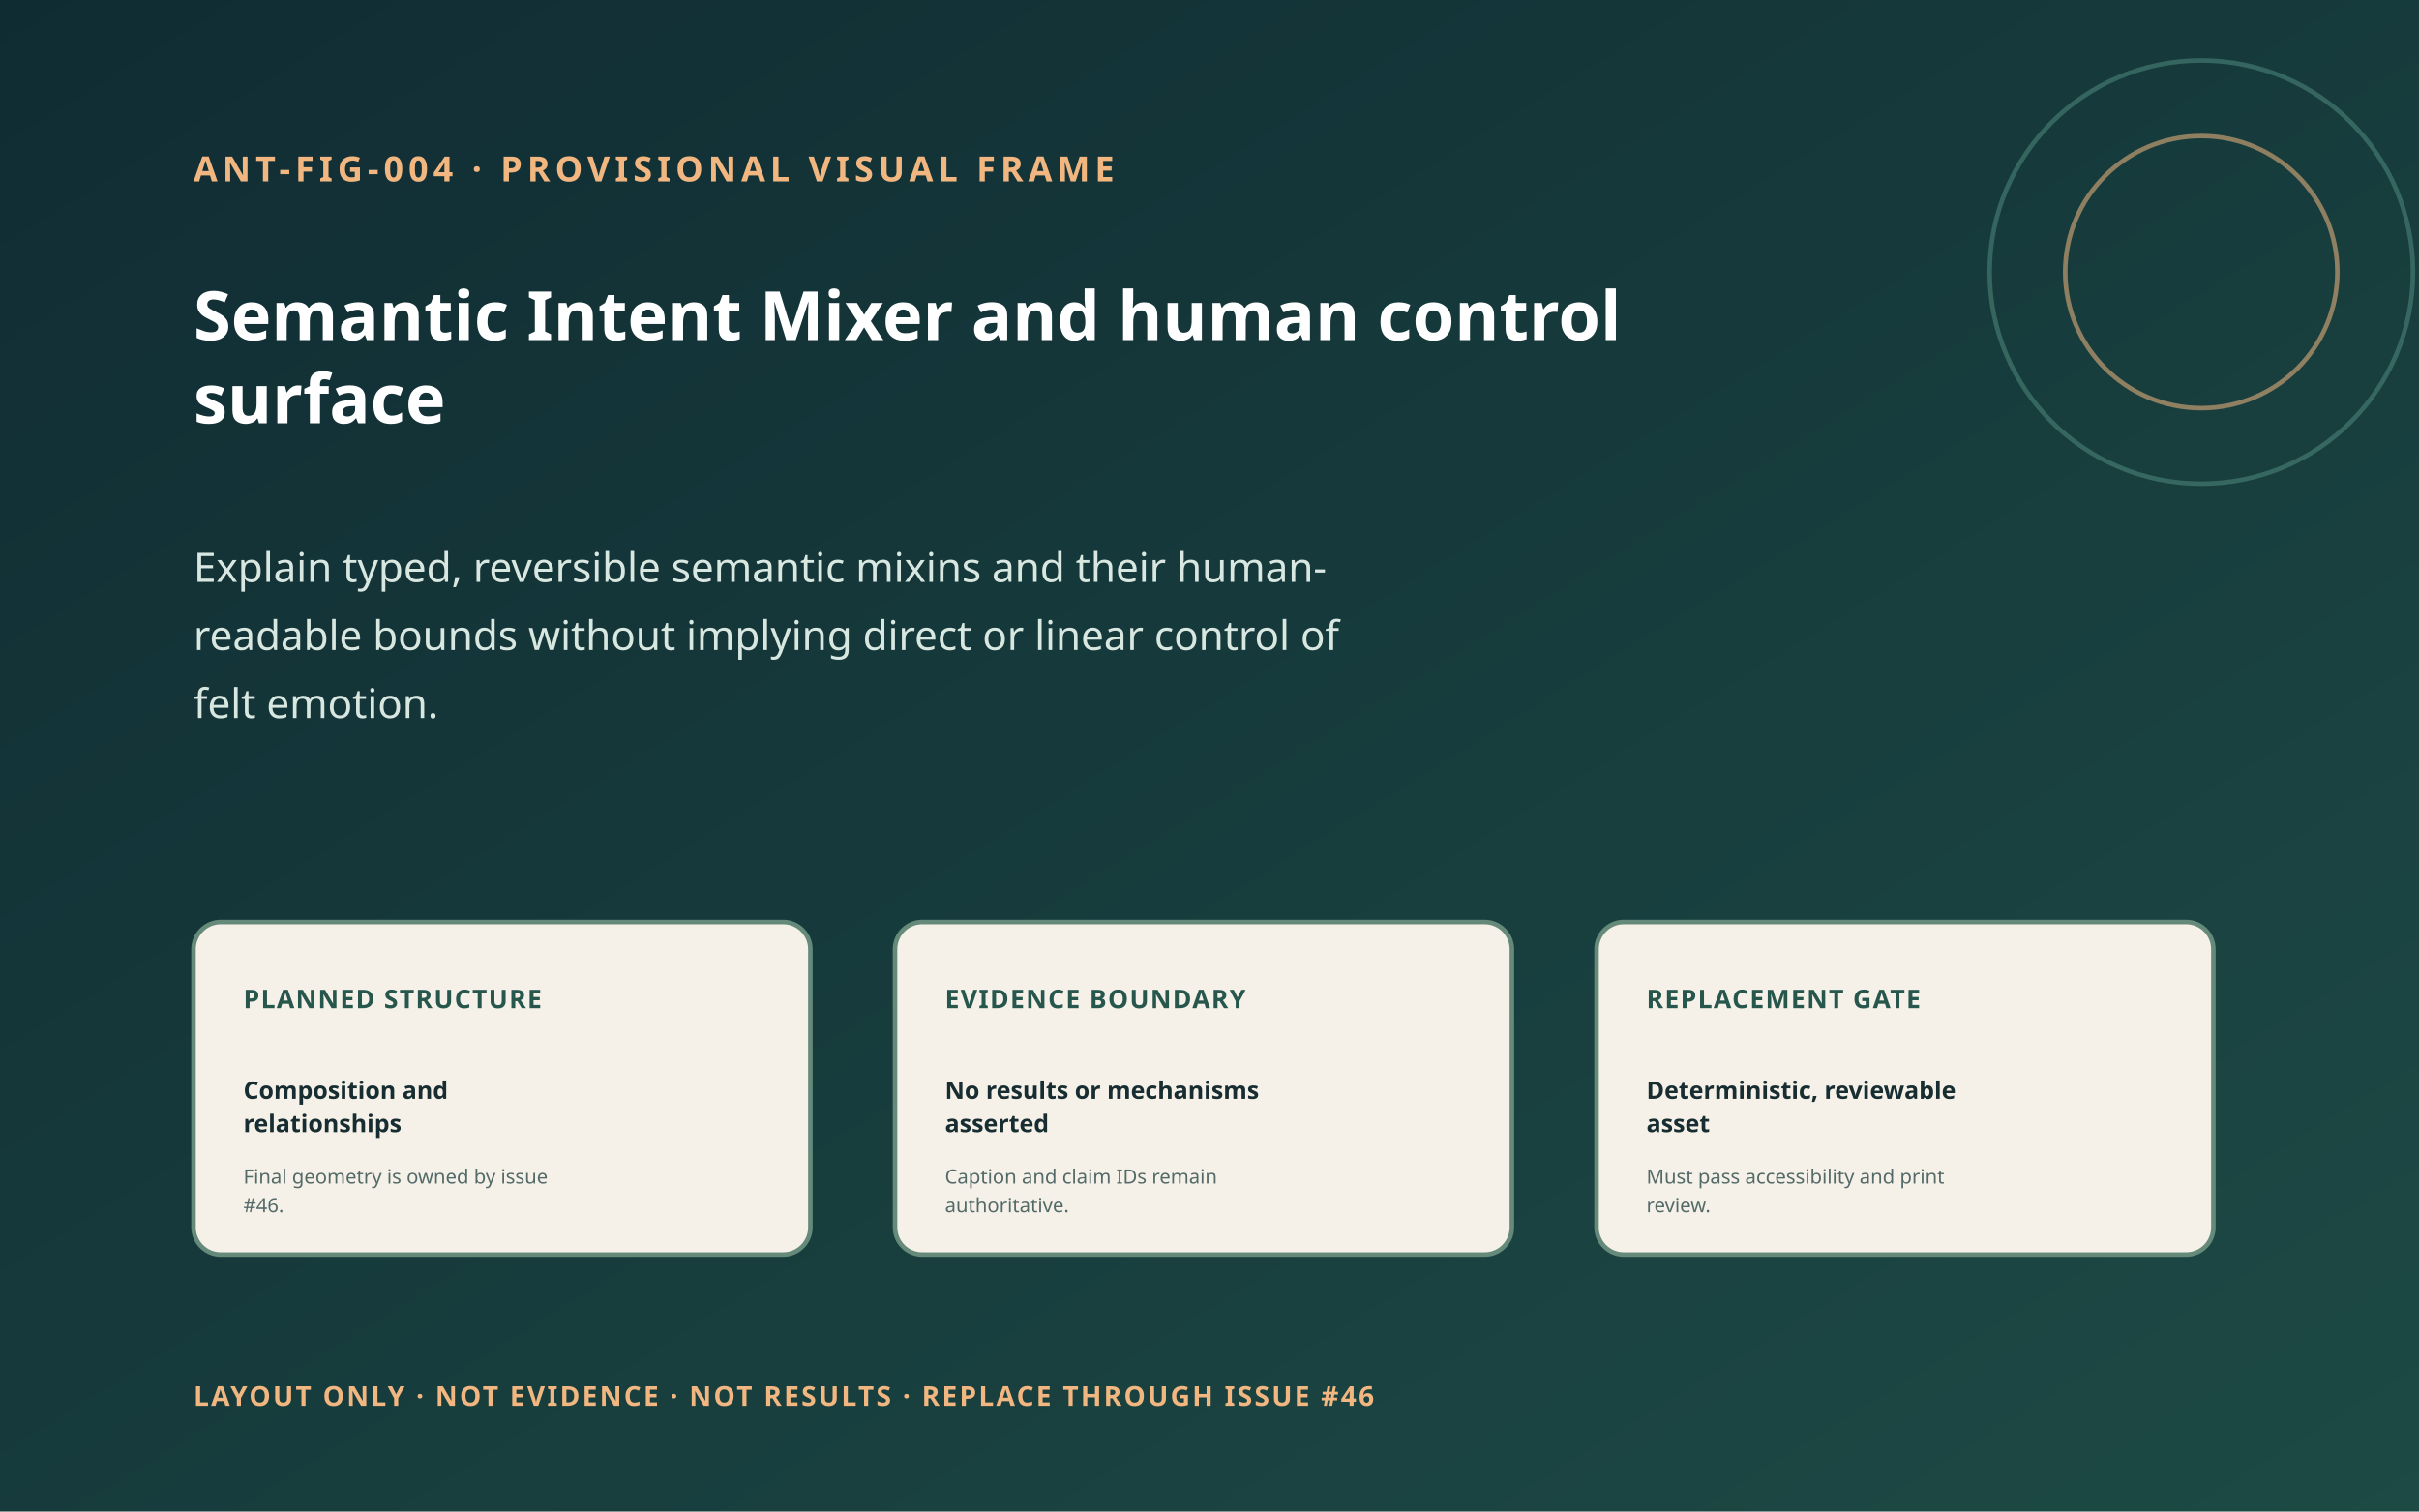
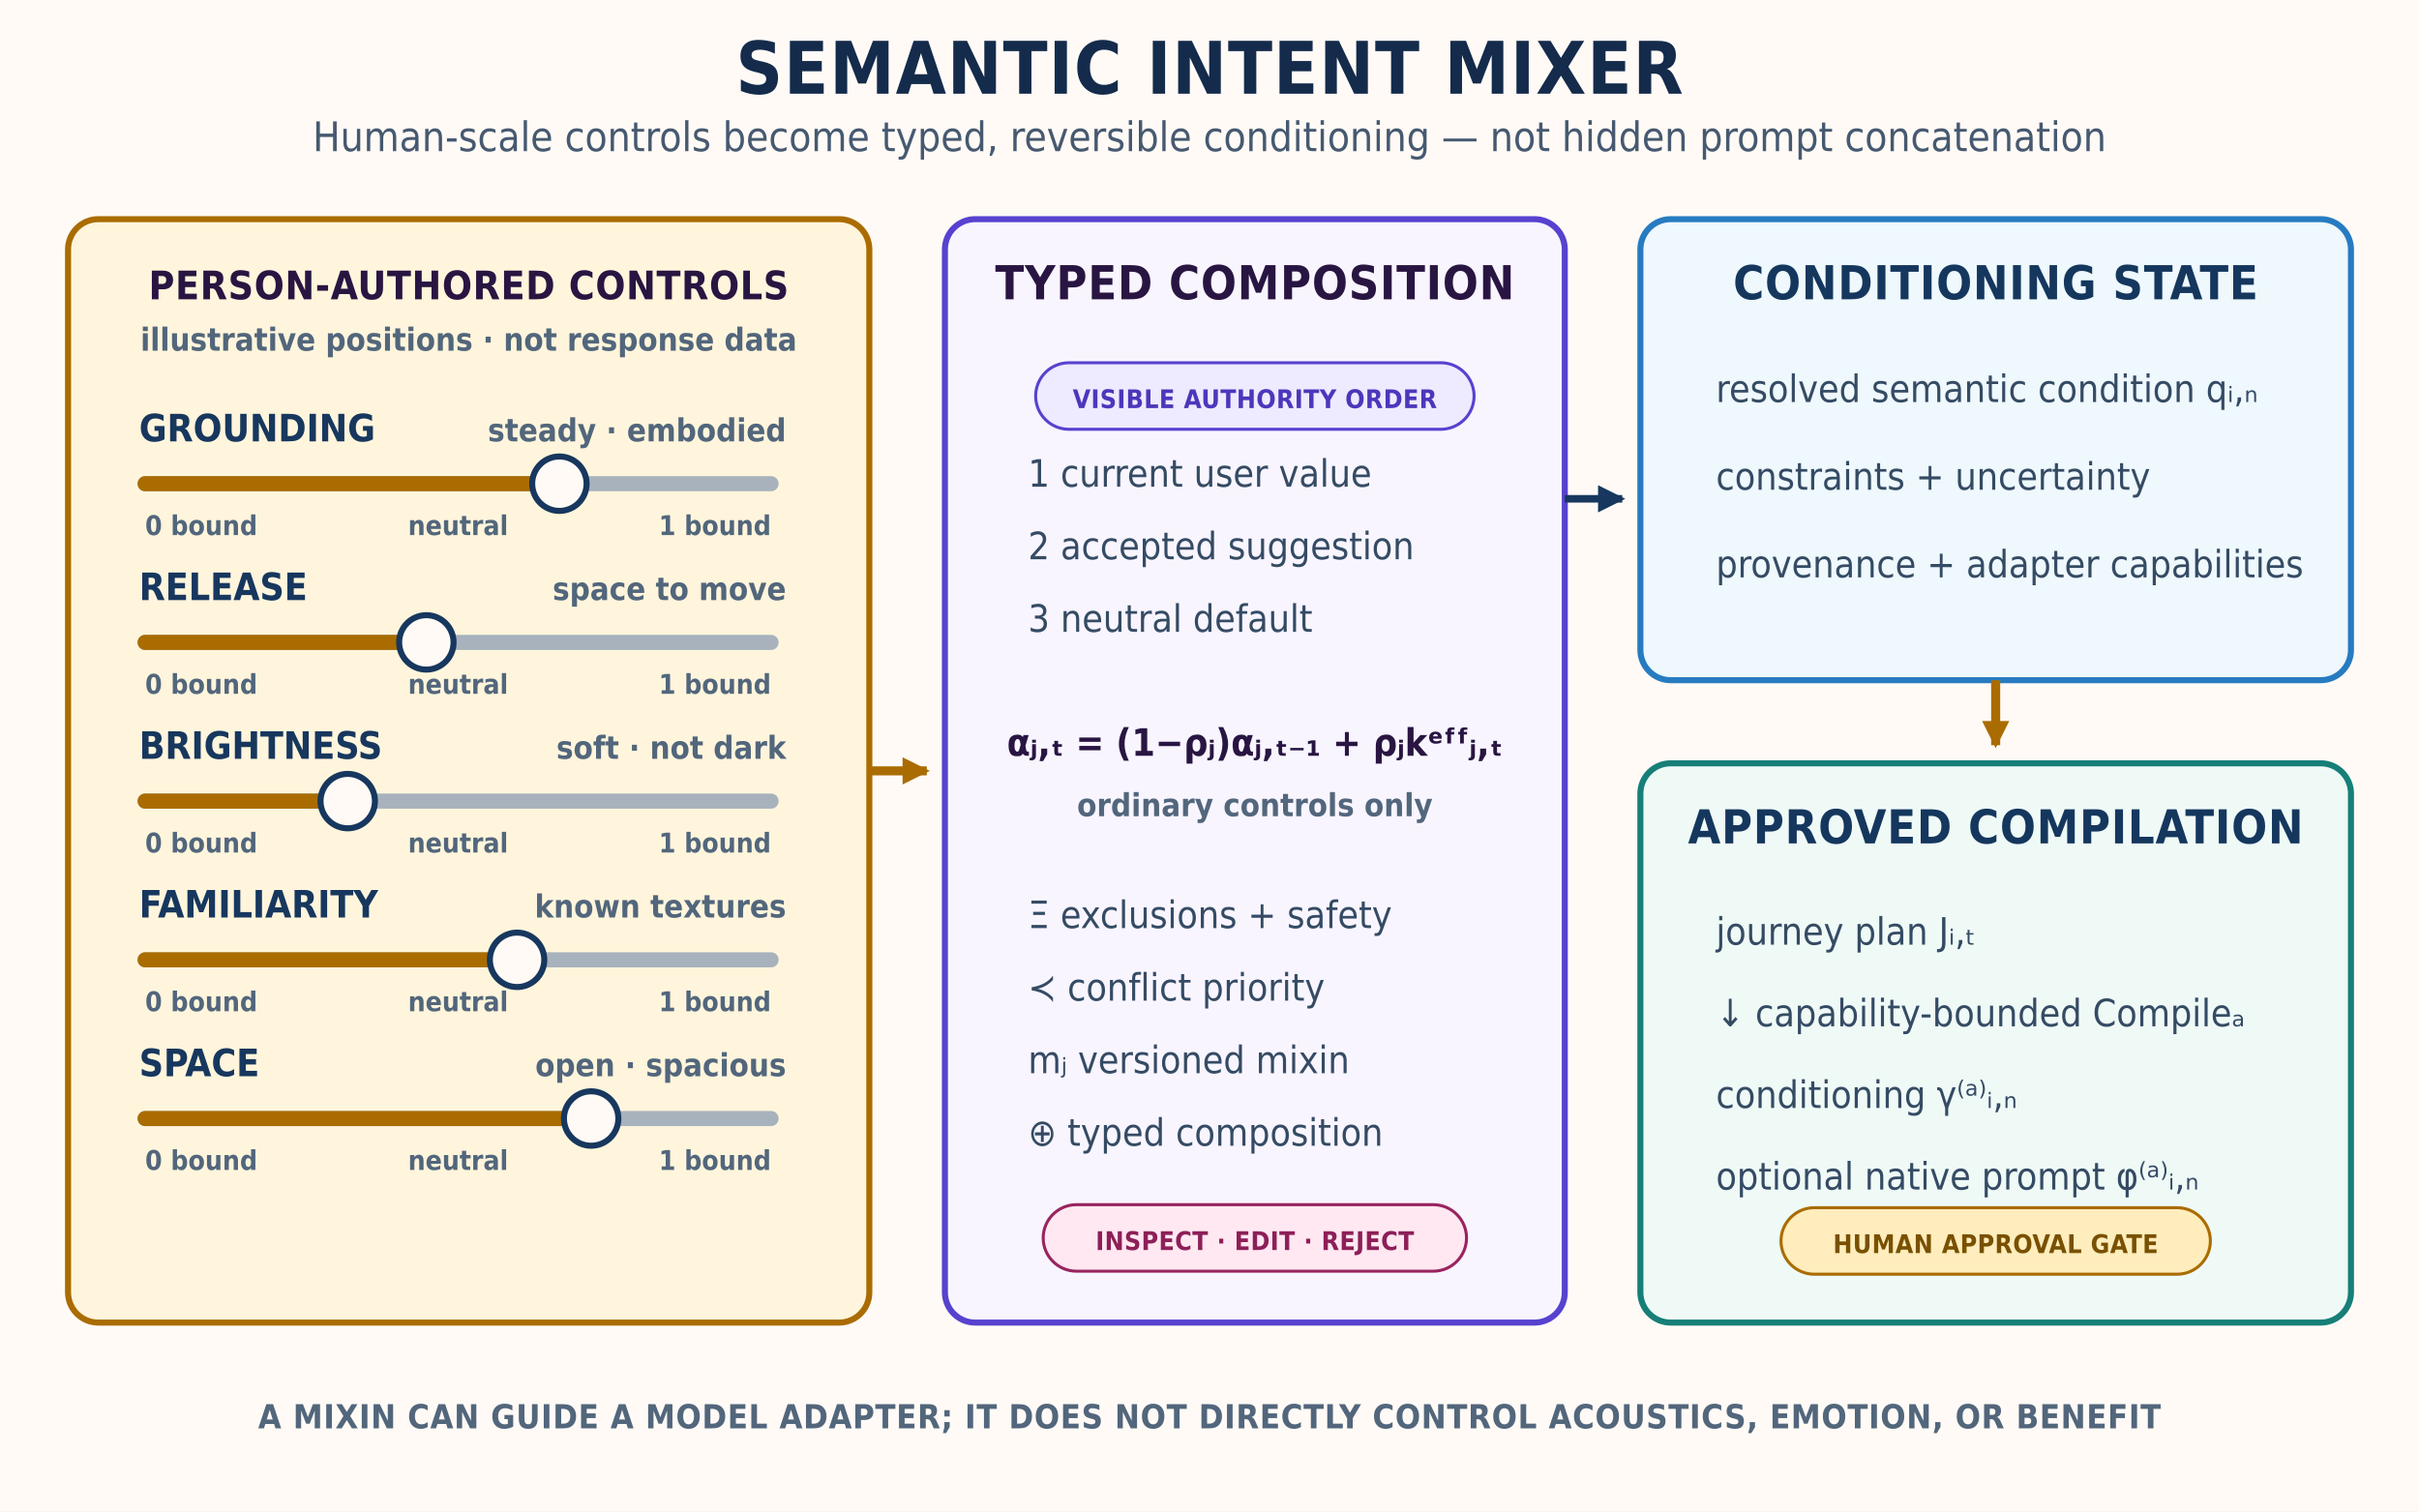
- <svg xmlns="http://www.w3.org/2000/svg" width="1600" height="1000" viewBox="0 0 1600 1000" role="img" aria-labelledby="title description" data-antidote-state="placeholder" data-antidote-generator="scripts/generate_skeleton_visuals.py">
+ <svg xmlns="http://www.w3.org/2000/svg" width="1600" height="1000" viewBox="0 0 1600 1000" role="img" aria-labelledby="title description" data-antidote-state="final" data-antidote-generator="scripts/generate_publication_figures.py" data-visual-id="ANT-FIG-004">
  <defs>
-     <linearGradient id="background" x1="0" y1="0" x2="1" y2="1">
-       <stop offset="0" stop-color="#102C33" />
-       <stop offset="1" stop-color="#1D4A45" />
+     <linearGradient id="wave" x1="0" y1="0" x2="1" y2="0">
+       <stop offset="0" stop-color="#7650d8" />
+       <stop offset="0.45" stop-color="#277bc0" />
+       <stop offset="0.75" stop-color="#1b9f9a" />
+       <stop offset="1" stop-color="#c88018" />
    </linearGradient>
+     <pattern id="hatch" width="14" height="14" patternUnits="userSpaceOnUse" patternTransform="rotate(45)">
+       <line x1="0" y1="0" x2="0" y2="14" stroke="#8a78d5" stroke-width="4" opacity="0.28" />
+     </pattern>
+     <marker id="arrow-navy" markerWidth="18" markerHeight="18" refX="16" refY="9" orient="auto" markerUnits="userSpaceOnUse">
+       <path d="M0 0 L18 9 L0 18 Z" fill="#17375e" />
+     </marker>
+     <marker id="arrow-violet" markerWidth="18" markerHeight="18" refX="16" refY="9" orient="auto" markerUnits="userSpaceOnUse">
+       <path d="M0 0 L18 9 L0 18 Z" fill="#5742cf" />
+     </marker>
+     <marker id="arrow-plum" markerWidth="18" markerHeight="18" refX="16" refY="9" orient="auto" markerUnits="userSpaceOnUse">
+       <path d="M0 0 L18 9 L0 18 Z" fill="#98245f" />
+     </marker>
+     <marker id="arrow-gold" markerWidth="18" markerHeight="18" refX="16" refY="9" orient="auto" markerUnits="userSpaceOnUse">
+       <path d="M0 0 L18 9 L0 18 Z" fill="#aa6c00" />
+     </marker>
    <style>
-       .kicker { font: 700 23px sans-serif; letter-spacing: 0.14em; fill: #F2B780; }
-       .title { font: 700 45px sans-serif; fill: #FFFFFF; }
-       .purpose { font: 400 27px sans-serif; fill: #D9E7E1; }
-       .card-head { font: 700 17px sans-serif; letter-spacing: 0.05em; fill: #27564D; }
-       .card-copy { font: 600 16px sans-serif; fill: #172D31; }
-       .card-note { font: 400 13px sans-serif; fill: #536A68; }
-       .footer { font: 700 18px sans-serif; letter-spacing: 0.08em; fill: #F2B780; }
+       text { font-family: "DejaVu Sans Condensed", "DejaVu Sans", Arial, sans-serif; }
+       .title { font-size: 48px; font-weight: 800; letter-spacing: 0.015em; fill: #142b4b; }
+       .subtitle { font-size: 27px; font-weight: 500; fill: #465970; }
+       .section { font-size: 31px; font-weight: 800; letter-spacing: 0.018em; fill: #291542; }
+       .section-blue { font-size: 31px; font-weight: 800; letter-spacing: 0.018em; fill: #15375e; }
+       .card { fill: #fffdfa; stroke: #17375e; stroke-width: 4; }
+       .card-violet { fill: #f8f5ff; stroke: #5742cf; stroke-width: 4; }
+       .card-gold { fill: #fff5dc; stroke: #aa6c00; stroke-width: 4; }
+       .card-plum { fill: #fff4f8; stroke: #98245f; stroke-width: 4; }
+       .card-blue { fill: #eef8fd; stroke: #277bc0; stroke-width: 4; }
+       .card-teal { fill: #effaf7; stroke: #167f78; stroke-width: 4; }
+       .card-muted { fill: #f4f1ed; stroke: #68798c; stroke-width: 4; stroke-dasharray: 12 8; }
+       .head { font-size: 31px; font-weight: 800; fill: #142b4b; }
+       .body { font-size: 25px; font-weight: 500; fill: #354b64; }
+       .body-strong { font-size: 25px; font-weight: 750; fill: #17375e; }
+       .small { font-size: 21px; font-weight: 550; fill: #52667c; }
+       .tiny { font-size: 18px; font-weight: 600; fill: #52667c; }
+       .equation { font-size: 29px; font-weight: 650; fill: #291542; }
+       .flow { fill: none; stroke: #17375e; stroke-width: 5; stroke-linejoin: round; }
+       .flow-violet { fill: none; stroke: #5742cf; stroke-width: 5; stroke-dasharray: 13 9; stroke-linejoin: round; }
+       .flow-plum { fill: none; stroke: #98245f; stroke-width: 5; stroke-linejoin: round; }
+       .flow-gold { fill: none; stroke: #aa6c00; stroke-width: 6; stroke-linejoin: round; }
+       .boundary { fill: none; stroke: #64768a; stroke-width: 3; stroke-dasharray: 12 9; }
+       .pill { fill: #e6eef7; stroke: #17375e; stroke-width: 2; }
+       .pill-violet { fill: #eeeaff; stroke: #5742cf; stroke-width: 2; }
+       .pill-gold { fill: #ffedbd; stroke: #aa6c00; stroke-width: 2; }
+       .pill-plum { fill: #ffe8f1; stroke: #98245f; stroke-width: 2; }
+       .pill-teal { fill: #e2f5ef; stroke: #167f78; stroke-width: 2; }
+       .pill-text { font-size: 21px; font-weight: 800; fill: #17375e; letter-spacing: 0.015em; }
+       .pill-text-violet { font-size: 21px; font-weight: 800; fill: #4b37bb; letter-spacing: 0.015em; }
+       .pill-text-gold { font-size: 21px; font-weight: 800; fill: #795000; letter-spacing: 0.015em; }
+       .pill-text-plum { font-size: 21px; font-weight: 800; fill: #8d1f58; letter-spacing: 0.015em; }
+       .footer { font-size: 22px; font-weight: 800; fill: #52667c; letter-spacing: 0.02em; }
    </style>
  </defs>
-   <rect width="1600" height="1000" fill="url(#background)" />
-   <circle cx="1456" cy="180" r="140" fill="none" stroke="#5C9A8B" stroke-width="3" opacity="0.45" />
-   <circle cx="1456" cy="180" r="90" fill="none" stroke="#F2B780" stroke-width="3" opacity="0.55" />
-   <text x="128" y="120" class="kicker">ANT-FIG-004 · PROVISIONAL VISUAL FRAME</text>
-   <text x="128" y="170" class="title">
-     <tspan x="128" dy="55">Semantic Intent Mixer and human control</tspan>
-     <tspan x="128" dy="55">surface</tspan>
+   <rect width="1600" height="1000" fill="#fffaf6" />
+   <text x="800" y="62" class="title" text-anchor="middle">SEMANTIC INTENT MIXER</text>
+   <text x="800" y="100" class="subtitle" text-anchor="middle">Human-scale controls become typed, reversible conditioning — not hidden prompt concatenation</text>
+   <rect x="45" y="145" width="530" height="730" rx="20" class="card-gold" />
+   <text x="310" y="198" class="section" text-anchor="middle" style="font-size:26px">PERSON-AUTHORED CONTROLS</text>
+   <text x="310" y="232" class="small" text-anchor="middle">illustrative positions · not response data</text>
+   <text x="92" y="292" class="body-strong" text-anchor="start">GROUNDING</text>
+   <text x="520" y="292" class="small" text-anchor="end">steady · embodied</text>
+   <line x1="96" y1="320" x2="510" y2="320" stroke="#a7b2bd" stroke-width="10" stroke-linecap="round" />
+   <line x1="96" y1="320" x2="370" y2="320" stroke="#aa6c00" stroke-width="10" stroke-linecap="round" />
+   <circle cx="370" cy="320" r="18" fill="#fffaf6" stroke="#17375e" stroke-width="4" />
+   <text x="96" y="354" class="tiny" text-anchor="start">0 bound</text>
+   <text x="303" y="354" class="tiny" text-anchor="middle">neutral</text>
+   <text x="510" y="354" class="tiny" text-anchor="end">1 bound</text>
+   <text x="92" y="397" class="body-strong" text-anchor="start">RELEASE</text>
+   <text x="520" y="397" class="small" text-anchor="end">space to move</text>
+   <line x1="96" y1="425" x2="510" y2="425" stroke="#a7b2bd" stroke-width="10" stroke-linecap="round" />
+   <line x1="96" y1="425" x2="282" y2="425" stroke="#aa6c00" stroke-width="10" stroke-linecap="round" />
+   <circle cx="282" cy="425" r="18" fill="#fffaf6" stroke="#17375e" stroke-width="4" />
+   <text x="96" y="459" class="tiny" text-anchor="start">0 bound</text>
+   <text x="303" y="459" class="tiny" text-anchor="middle">neutral</text>
+   <text x="510" y="459" class="tiny" text-anchor="end">1 bound</text>
+   <text x="92" y="502" class="body-strong" text-anchor="start">BRIGHTNESS</text>
+   <text x="520" y="502" class="small" text-anchor="end">soft · not dark</text>
+   <line x1="96" y1="530" x2="510" y2="530" stroke="#a7b2bd" stroke-width="10" stroke-linecap="round" />
+   <line x1="96" y1="530" x2="230" y2="530" stroke="#aa6c00" stroke-width="10" stroke-linecap="round" />
+   <circle cx="230" cy="530" r="18" fill="#fffaf6" stroke="#17375e" stroke-width="4" />
+   <text x="96" y="564" class="tiny" text-anchor="start">0 bound</text>
+   <text x="303" y="564" class="tiny" text-anchor="middle">neutral</text>
+   <text x="510" y="564" class="tiny" text-anchor="end">1 bound</text>
+   <text x="92" y="607" class="body-strong" text-anchor="start">FAMILIARITY</text>
+   <text x="520" y="607" class="small" text-anchor="end">known textures</text>
+   <line x1="96" y1="635" x2="510" y2="635" stroke="#a7b2bd" stroke-width="10" stroke-linecap="round" />
+   <line x1="96" y1="635" x2="342" y2="635" stroke="#aa6c00" stroke-width="10" stroke-linecap="round" />
+   <circle cx="342" cy="635" r="18" fill="#fffaf6" stroke="#17375e" stroke-width="4" />
+   <text x="96" y="669" class="tiny" text-anchor="start">0 bound</text>
+   <text x="303" y="669" class="tiny" text-anchor="middle">neutral</text>
+   <text x="510" y="669" class="tiny" text-anchor="end">1 bound</text>
+   <text x="92" y="712" class="body-strong" text-anchor="start">SPACE</text>
+   <text x="520" y="712" class="small" text-anchor="end">open · spacious</text>
+   <line x1="96" y1="740" x2="510" y2="740" stroke="#a7b2bd" stroke-width="10" stroke-linecap="round" />
+   <line x1="96" y1="740" x2="391" y2="740" stroke="#aa6c00" stroke-width="10" stroke-linecap="round" />
+   <circle cx="391" cy="740" r="18" fill="#fffaf6" stroke="#17375e" stroke-width="4" />
+   <text x="96" y="774" class="tiny" text-anchor="start">0 bound</text>
+   <text x="303" y="774" class="tiny" text-anchor="middle">neutral</text>
+   <text x="510" y="774" class="tiny" text-anchor="end">1 bound</text>
+   <rect x="625" y="145" width="410" height="730" rx="20" class="card-violet" />
+   <text x="830" y="198" class="section" text-anchor="middle">TYPED COMPOSITION</text>
+   <rect x="685" y="240" width="290" height="44" rx="22" class="pill-violet" />
+   <text x="830.0" y="270" class="pill-text-violet" text-anchor="middle" style="font-size:17px">VISIBLE AUTHORITY ORDER</text>
+   <text x="680" y="322" class="body" text-anchor="start">
+     <tspan x="680" dy="0">1  current user value</tspan>
+     <tspan x="680" dy="48">2  accepted suggestion</tspan>
+     <tspan x="680" dy="48">3  neutral default</tspan>
  </text>
-   <text x="128" y="340" class="purpose">
-     <tspan x="128" dy="45">Explain typed, reversible semantic mixins and their human-</tspan>
-     <tspan x="128" dy="45">readable bounds without implying direct or linear control of</tspan>
-     <tspan x="128" dy="45">felt emotion.</tspan>
+   <text x="830" y="500" class="equation" text-anchor="middle" style="font-size:25px">αⱼ,ₜ = (1−ρⱼ)αⱼ,ₜ₋₁ + ρⱼkᵉᶠᶠⱼ,ₜ</text>
+   <text x="830" y="540" class="small" text-anchor="middle">ordinary controls only</text>
+   <text x="680" y="614" class="body" text-anchor="start">
+     <tspan x="680" dy="0">Ξ  exclusions + safety</tspan>
+     <tspan x="680" dy="48">≺  conflict priority</tspan>
+     <tspan x="680" dy="48">mⱼ  versioned mixin</tspan>
+     <tspan x="680" dy="48">⊕  typed composition</tspan>
  </text>
-   <rect x="128" y="610" width="408" height="220" rx="18" fill="#F5F1E8" stroke="#668A7A" stroke-width="3" />
-   <text x="161" y="667" class="card-head">PLANNED STRUCTURE</text>
-   <text x="161" y="705" class="card-copy">
-     <tspan x="161" dy="22">Composition and</tspan>
-     <tspan x="161" dy="22">relationships</tspan>
+   <rect x="690" y="797" width="280" height="44" rx="22" class="pill-plum" />
+   <text x="830.0" y="827" class="pill-text-plum" text-anchor="middle" style="font-size:17px">INSPECT · EDIT · REJECT</text>
+   <rect x="1085" y="145" width="470" height="305" rx="20" class="card-blue" />
+   <text x="1320" y="198" class="section-blue" text-anchor="middle">CONDITIONING STATE</text>
+   <text x="1135" y="266" class="body" text-anchor="start">
+     <tspan x="1135" dy="0">resolved semantic condition qᵢ,ₙ</tspan>
+     <tspan x="1135" dy="58">constraints + uncertainty</tspan>
+     <tspan x="1135" dy="58">provenance + adapter capabilities</tspan>
  </text>
-   <text x="161" y="764" class="card-note">
-     <tspan x="161" dy="19">Final geometry is owned by issue</tspan>
-     <tspan x="161" dy="19">#46.</tspan>
+   <rect x="1085" y="505" width="470" height="370" rx="20" class="card-teal" />
+   <text x="1320" y="558" class="section-blue" text-anchor="middle">APPROVED COMPILATION</text>
+   <text x="1135" y="625" class="body" text-anchor="start">
+     <tspan x="1135" dy="0">journey plan Jᵢ,ₜ</tspan>
+     <tspan x="1135" dy="54">↓ capability-bounded Compileₐ</tspan>
+     <tspan x="1135" dy="54">conditioning γ⁽ᵃ⁾ᵢ,ₙ</tspan>
+     <tspan x="1135" dy="54">optional native prompt φ⁽ᵃ⁾ᵢ,ₙ</tspan>
  </text>
-   <rect x="592" y="610" width="408" height="220" rx="18" fill="#F5F1E8" stroke="#668A7A" stroke-width="3" />
-   <text x="625" y="667" class="card-head">EVIDENCE BOUNDARY</text>
-   <text x="625" y="705" class="card-copy">
-     <tspan x="625" dy="22">No results or mechanisms</tspan>
-     <tspan x="625" dy="22">asserted</tspan>
-   </text>
-   <text x="625" y="764" class="card-note">
-     <tspan x="625" dy="19">Caption and claim IDs remain</tspan>
-     <tspan x="625" dy="19">authoritative.</tspan>
-   </text>
-   <rect x="1056" y="610" width="408" height="220" rx="18" fill="#F5F1E8" stroke="#668A7A" stroke-width="3" />
-   <text x="1089" y="667" class="card-head">REPLACEMENT GATE</text>
-   <text x="1089" y="705" class="card-copy">
-     <tspan x="1089" dy="22">Deterministic, reviewable</tspan>
-     <tspan x="1089" dy="22">asset</tspan>
-   </text>
-   <text x="1089" y="764" class="card-note">
-     <tspan x="1089" dy="19">Must pass accessibility and print</tspan>
-     <tspan x="1089" dy="19">review.</tspan>
-   </text>
-   <text x="128" y="930" class="footer">LAYOUT ONLY · NOT EVIDENCE · NOT RESULTS · REPLACE THROUGH ISSUE #46</text>
+   <rect x="1178" y="799" width="284" height="44" rx="22" class="pill-gold" />
+   <text x="1320.0" y="829" class="pill-text-gold" text-anchor="middle" style="font-size:17px">HUMAN APPROVAL GATE</text>
+   <path d="M575 510 H613" class="flow-gold" marker-end="url(#arrow-gold)" data-flow="controls-to-mixer" />
+   <path d="M1035 330 H1073" class="flow" marker-end="url(#arrow-navy)" data-flow="mixer-to-conditioning" />
+   <path d="M1320 450 V493" class="flow-gold" marker-end="url(#arrow-gold)" data-flow="approval-to-compilation" />
+   <text x="800" y="945" class="footer" text-anchor="middle">A MIXIN CAN GUIDE A MODEL ADAPTER; IT DOES NOT DIRECTLY CONTROL ACOUSTICS, EMOTION, OR BENEFIT</text>
</svg>
